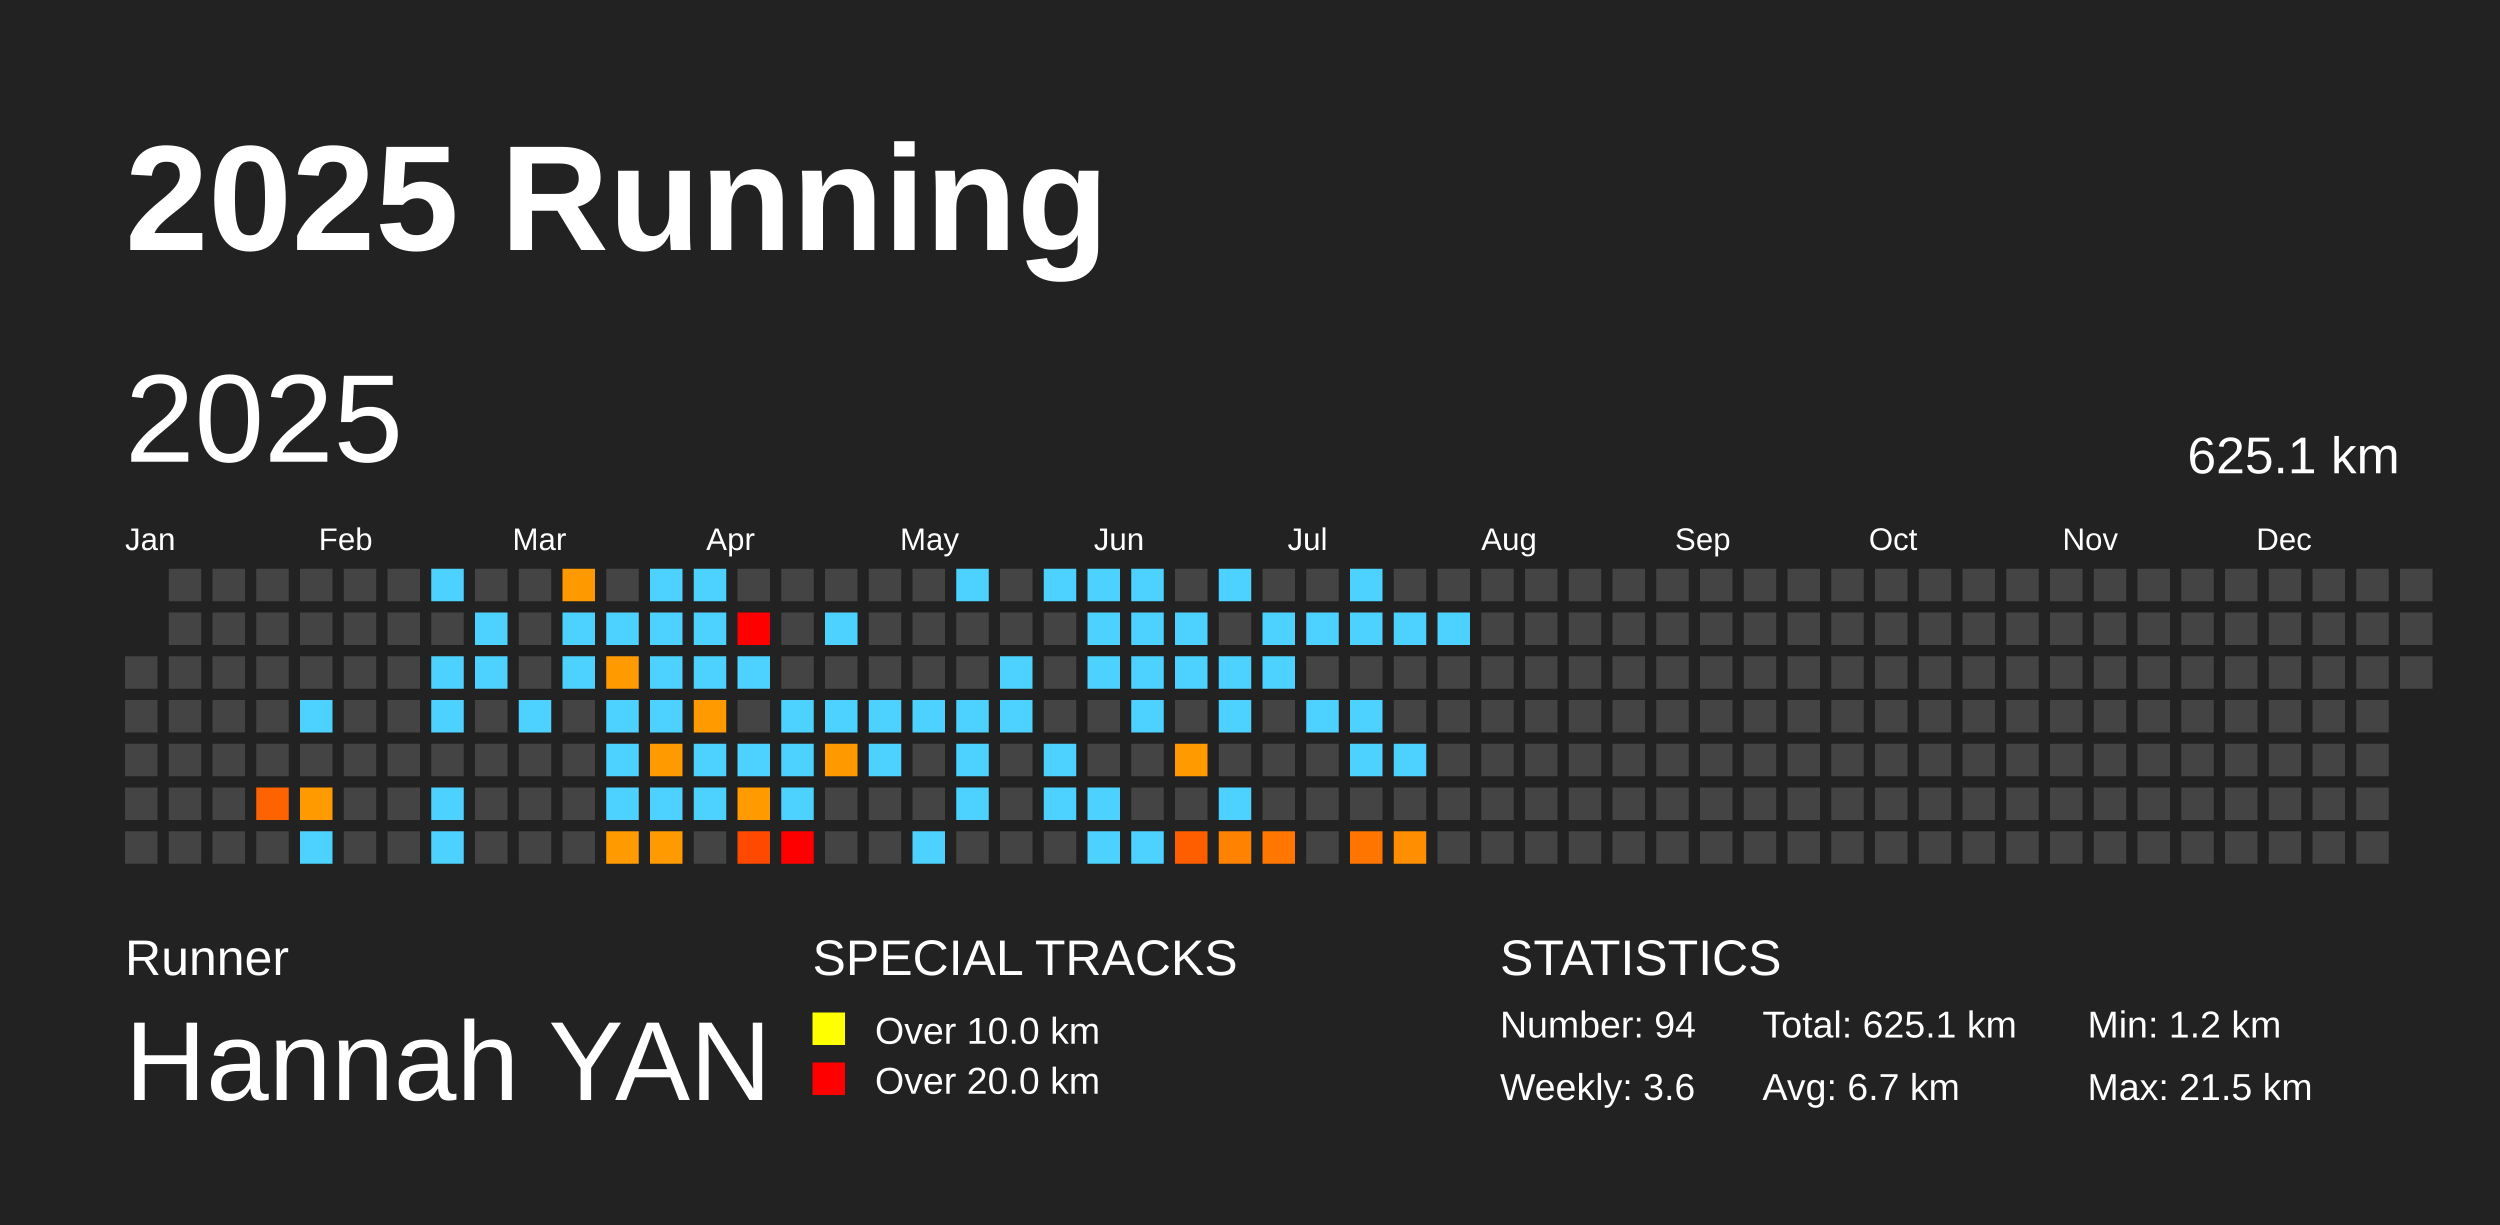
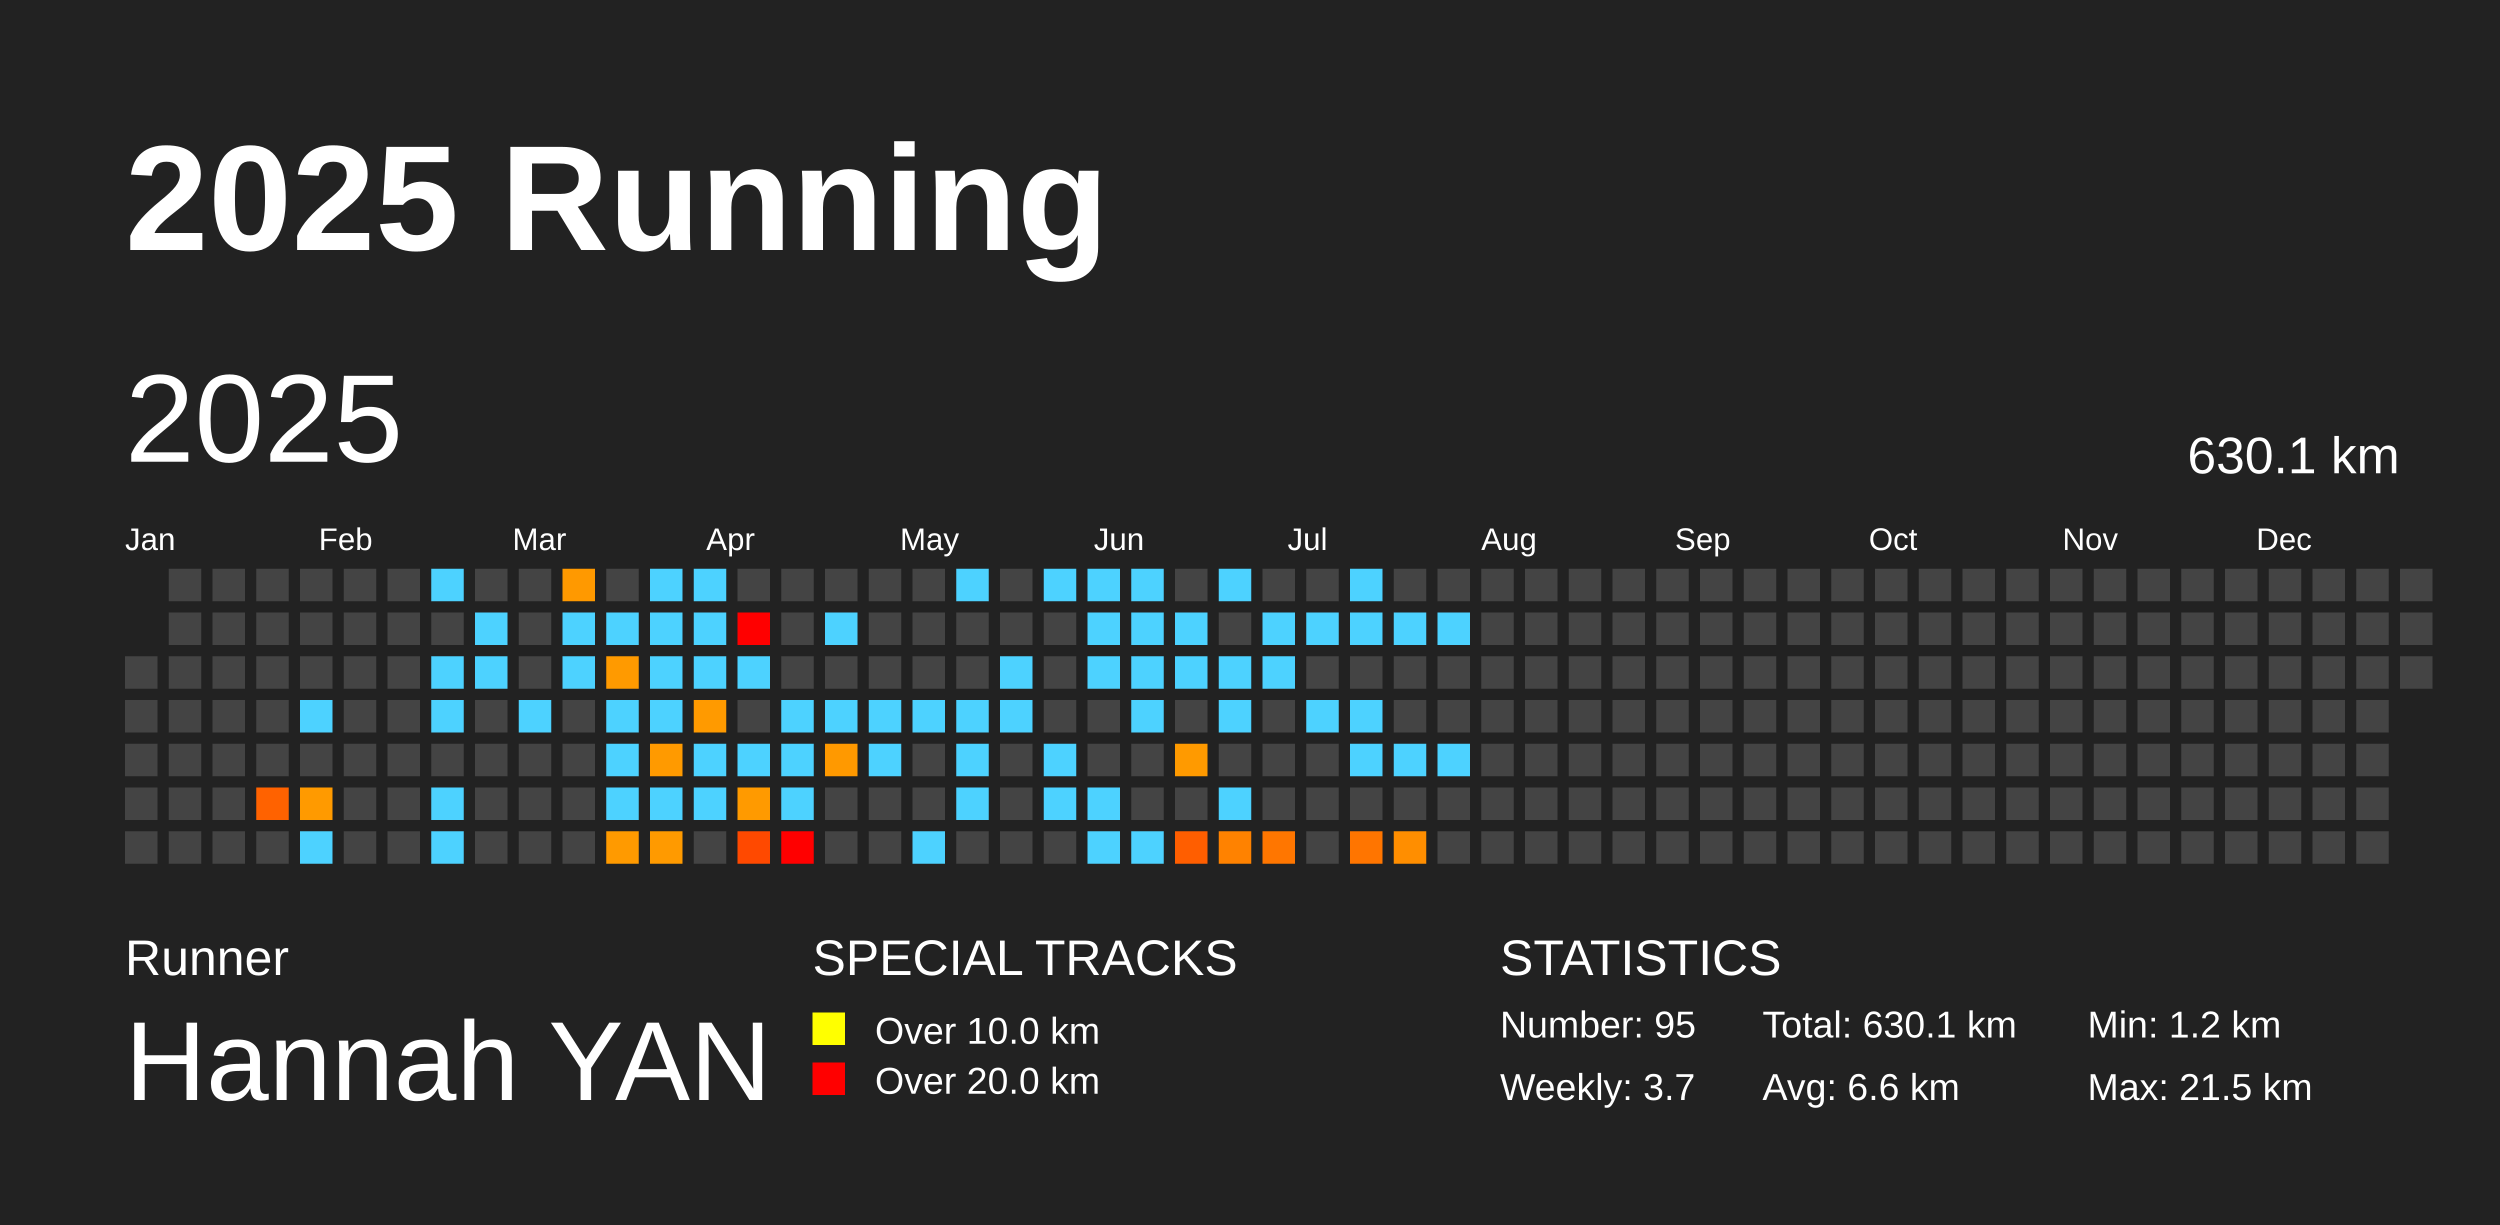
<svg xmlns="http://www.w3.org/2000/svg" baseProfile="full" height="98mm" version="1.1" viewBox="0,0,200,98" width="200mm">
  <defs />
  <rect fill="#222222" height="98" width="200" x="0" y="0" />
  <text fill="#FFFFFF" style="font-size:12px; font-family:Arial; font-weight:bold;" x="10" y="20">2025 Running</text>
  <text fill="#FFFFFF" style="font-size:4px; font-family:Arial" x="10" y="78">Runner</text>
  <text fill="#FFFFFF" style="font-size:9px; font-family:Arial" x="10" y="88">Hannah YAN</text>
  <text fill="#FFFFFF" style="font-size:4px; font-family:Arial" x="65" y="78">SPECIAL TRACKS</text>
  <rect fill="yellow" height="2.6" width="2.6" x="65" y="81" />
  <text fill="#FFFFFF" style="font-size:3px; font-family:Arial" x="70" y="83.5">Over 10.0 km</text>
  <rect fill="red" height="2.6" width="2.6" x="65" y="85" />
  <text fill="#FFFFFF" style="font-size:3px; font-family:Arial" x="70" y="87.5">Over 20.0 km</text>
  <text fill="#FFFFFF" style="font-size:4px; font-family:Arial" x="120" y="78">STATISTICS</text>
-   <text fill="#FFFFFF" style="font-size:3px; font-family:Arial" x="120" y="83">Number: 94</text>
-   <text fill="#FFFFFF" style="font-size:3px; font-family:Arial" x="120" y="88">Weekly: 3.6</text>
-   <text fill="#FFFFFF" style="font-size:3px; font-family:Arial" x="141" y="83">Total: 625.1 km</text>
-   <text fill="#FFFFFF" style="font-size:3px; font-family:Arial" x="141" y="88">Avg: 6.7 km</text>
+   <text fill="#FFFFFF" style="font-size:3px; font-family:Arial" x="120" y="83">Number: 95</text>
+   <text fill="#FFFFFF" style="font-size:3px; font-family:Arial" x="120" y="88">Weekly: 3.7</text>
+   <text fill="#FFFFFF" style="font-size:3px; font-family:Arial" x="141" y="83">Total: 630.1 km</text>
+   <text fill="#FFFFFF" style="font-size:3px; font-family:Arial" x="141" y="88">Avg: 6.6 km</text>
  <text fill="#FFFFFF" style="font-size:3px; font-family:Arial" x="167" y="83">Min: 1.2 km</text>
  <text fill="#FFFFFF" style="font-size:3px; font-family:Arial" x="167" y="88">Max: 21.5 km</text>
  <text dominant-baseline="hanging" fill="#FFFFFF" style="font-size:10.0px; font-family:Arial;" x="10" y="30">2025</text>
-   <text dominant-baseline="hanging" fill="#FFFFFF" style="font-size:4.125px; font-family:Arial;" x="175" y="35">625.1 km</text>
+   <text dominant-baseline="hanging" fill="#FFFFFF" style="font-size:4.125px; font-family:Arial;" x="175" y="35">630.1 km</text>
  <text fill="#FFFFFF" style="font-size:2.5px; font-family:Arial" x="10.0" y="44">Jan</text>
  <text fill="#FFFFFF" style="font-size:2.5px; font-family:Arial" x="25.5" y="44">Feb</text>
  <text fill="#FFFFFF" style="font-size:2.5px; font-family:Arial" x="41.0" y="44">Mar</text>
  <text fill="#FFFFFF" style="font-size:2.5px; font-family:Arial" x="56.5" y="44">Apr</text>
  <text fill="#FFFFFF" style="font-size:2.5px; font-family:Arial" x="72.0" y="44">May</text>
  <text fill="#FFFFFF" style="font-size:2.5px; font-family:Arial" x="87.5" y="44">Jun</text>
  <text fill="#FFFFFF" style="font-size:2.5px; font-family:Arial" x="103.0" y="44">Jul</text>
  <text fill="#FFFFFF" style="font-size:2.5px; font-family:Arial" x="118.5" y="44">Aug</text>
  <text fill="#FFFFFF" style="font-size:2.5px; font-family:Arial" x="134.0" y="44">Sep</text>
  <text fill="#FFFFFF" style="font-size:2.5px; font-family:Arial" x="149.5" y="44">Oct</text>
  <text fill="#FFFFFF" style="font-size:2.5px; font-family:Arial" x="165.0" y="44">Nov</text>
  <text fill="#FFFFFF" style="font-size:2.5px; font-family:Arial" x="180.5" y="44">Dec</text>
  <rect fill="#444444" height="2.6" width="2.6" x="10.0" y="52.5" />
  <rect fill="#444444" height="2.6" width="2.6" x="10.0" y="56.0" />
  <rect fill="#444444" height="2.6" width="2.6" x="10.0" y="59.5" />
  <rect fill="#444444" height="2.6" width="2.6" x="10.0" y="63.0" />
  <rect fill="#444444" height="2.6" width="2.6" x="10.0" y="66.5" />
  <rect fill="#444444" height="2.6" width="2.6" x="13.5" y="45.5" />
  <rect fill="#444444" height="2.6" width="2.6" x="13.5" y="49.0" />
  <rect fill="#444444" height="2.6" width="2.6" x="13.5" y="52.5" />
  <rect fill="#444444" height="2.6" width="2.6" x="13.5" y="56.0" />
  <rect fill="#444444" height="2.6" width="2.6" x="13.5" y="59.5" />
  <rect fill="#444444" height="2.6" width="2.6" x="13.5" y="63.0" />
  <rect fill="#444444" height="2.6" width="2.6" x="13.5" y="66.5" />
  <rect fill="#444444" height="2.6" width="2.6" x="17.0" y="45.5" />
  <rect fill="#444444" height="2.6" width="2.6" x="17.0" y="49.0" />
  <rect fill="#444444" height="2.6" width="2.6" x="17.0" y="52.5" />
  <rect fill="#444444" height="2.6" width="2.6" x="17.0" y="56.0" />
  <rect fill="#444444" height="2.6" width="2.6" x="17.0" y="59.5" />
  <rect fill="#444444" height="2.6" width="2.6" x="17.0" y="63.0" />
  <rect fill="#444444" height="2.6" width="2.6" x="17.0" y="66.5" />
  <rect fill="#444444" height="2.6" width="2.6" x="20.5" y="45.5" />
  <rect fill="#444444" height="2.6" width="2.6" x="20.5" y="49.0" />
  <rect fill="#444444" height="2.6" width="2.6" x="20.5" y="52.5" />
  <rect fill="#444444" height="2.6" width="2.6" x="20.5" y="56.0" />
  <rect fill="#444444" height="2.6" width="2.6" x="20.5" y="59.5" />
  <rect fill="#ff6200" height="2.6" width="2.6" x="20.5" y="63.0" />
  <rect fill="#444444" height="2.6" width="2.6" x="20.5" y="66.5" />
  <rect fill="#444444" height="2.6" width="2.6" x="24.0" y="45.5" />
  <rect fill="#444444" height="2.6" width="2.6" x="24.0" y="49.0" />
  <rect fill="#444444" height="2.6" width="2.6" x="24.0" y="52.5" />
  <rect fill="#4dd2ff" height="2.6" width="2.6" x="24.0" y="56.0" />
  <rect fill="#444444" height="2.6" width="2.6" x="24.0" y="59.5" />
  <rect fill="#ff9a00" height="2.6" width="2.6" x="24.0" y="63.0" />
  <rect fill="#4dd2ff" height="2.6" width="2.6" x="24.0" y="66.5" />
  <rect fill="#444444" height="2.6" width="2.6" x="27.5" y="45.5" />
  <rect fill="#444444" height="2.6" width="2.6" x="27.5" y="49.0" />
  <rect fill="#444444" height="2.6" width="2.6" x="27.5" y="52.5" />
  <rect fill="#444444" height="2.6" width="2.6" x="27.5" y="56.0" />
  <rect fill="#444444" height="2.6" width="2.6" x="27.5" y="59.5" />
  <rect fill="#444444" height="2.6" width="2.6" x="27.5" y="63.0" />
  <rect fill="#444444" height="2.6" width="2.6" x="27.5" y="66.5" />
  <rect fill="#444444" height="2.6" width="2.6" x="31.0" y="45.5" />
  <rect fill="#444444" height="2.6" width="2.6" x="31.0" y="49.0" />
  <rect fill="#444444" height="2.6" width="2.6" x="31.0" y="52.5" />
  <rect fill="#444444" height="2.6" width="2.6" x="31.0" y="56.0" />
  <rect fill="#444444" height="2.6" width="2.6" x="31.0" y="59.5" />
  <rect fill="#444444" height="2.6" width="2.6" x="31.0" y="63.0" />
  <rect fill="#444444" height="2.6" width="2.6" x="31.0" y="66.5" />
  <rect fill="#4dd2ff" height="2.6" width="2.6" x="34.5" y="45.5" />
  <rect fill="#444444" height="2.6" width="2.6" x="34.5" y="49.0" />
  <rect fill="#4dd2ff" height="2.6" width="2.6" x="34.5" y="52.5" />
  <rect fill="#4dd2ff" height="2.6" width="2.6" x="34.5" y="56.0" />
  <rect fill="#444444" height="2.6" width="2.6" x="34.5" y="59.5" />
  <rect fill="#4dd2ff" height="2.6" width="2.6" x="34.5" y="63.0" />
  <rect fill="#4dd2ff" height="2.6" width="2.6" x="34.5" y="66.5" />
  <rect fill="#444444" height="2.6" width="2.6" x="38.0" y="45.5" />
  <rect fill="#4dd2ff" height="2.6" width="2.6" x="38.0" y="49.0" />
  <rect fill="#4dd2ff" height="2.6" width="2.6" x="38.0" y="52.5" />
  <rect fill="#444444" height="2.6" width="2.6" x="38.0" y="56.0" />
  <rect fill="#444444" height="2.6" width="2.6" x="38.0" y="59.5" />
  <rect fill="#444444" height="2.6" width="2.6" x="38.0" y="63.0" />
  <rect fill="#444444" height="2.6" width="2.6" x="38.0" y="66.5" />
  <rect fill="#444444" height="2.6" width="2.6" x="41.5" y="45.5" />
  <rect fill="#444444" height="2.6" width="2.6" x="41.5" y="49.0" />
  <rect fill="#444444" height="2.6" width="2.6" x="41.5" y="52.5" />
  <rect fill="#4dd2ff" height="2.6" width="2.6" x="41.5" y="56.0" />
  <rect fill="#444444" height="2.6" width="2.6" x="41.5" y="59.5" />
  <rect fill="#444444" height="2.6" width="2.6" x="41.5" y="63.0" />
  <rect fill="#444444" height="2.6" width="2.6" x="41.5" y="66.5" />
  <rect fill="#ff9900" height="2.6" width="2.6" x="45.0" y="45.5" />
  <rect fill="#4dd2ff" height="2.6" width="2.6" x="45.0" y="49.0" />
  <rect fill="#4dd2ff" height="2.6" width="2.6" x="45.0" y="52.5" />
  <rect fill="#444444" height="2.6" width="2.6" x="45.0" y="56.0" />
  <rect fill="#444444" height="2.6" width="2.6" x="45.0" y="59.5" />
  <rect fill="#444444" height="2.6" width="2.6" x="45.0" y="63.0" />
  <rect fill="#444444" height="2.6" width="2.6" x="45.0" y="66.5" />
  <rect fill="#444444" height="2.6" width="2.6" x="48.5" y="45.5" />
  <rect fill="#4dd2ff" height="2.6" width="2.6" x="48.5" y="49.0" />
  <rect fill="#ff9a00" height="2.6" width="2.6" x="48.5" y="52.5" />
  <rect fill="#4dd2ff" height="2.6" width="2.6" x="48.5" y="56.0" />
  <rect fill="#4dd2ff" height="2.6" width="2.6" x="48.5" y="59.5" />
  <rect fill="#4dd2ff" height="2.6" width="2.6" x="48.5" y="63.0" />
  <rect fill="#ff9a00" height="2.6" width="2.6" x="48.5" y="66.5" />
  <rect fill="#4dd2ff" height="2.6" width="2.6" x="52.0" y="45.5" />
  <rect fill="#4dd2ff" height="2.6" width="2.6" x="52.0" y="49.0" />
  <rect fill="#4dd2ff" height="2.6" width="2.6" x="52.0" y="52.5" />
  <rect fill="#4dd2ff" height="2.6" width="2.6" x="52.0" y="56.0" />
  <rect fill="#ff9a00" height="2.6" width="2.6" x="52.0" y="59.5" />
  <rect fill="#4dd2ff" height="2.6" width="2.6" x="52.0" y="63.0" />
  <rect fill="#ff9a00" height="2.6" width="2.6" x="52.0" y="66.5" />
  <rect fill="#4dd2ff" height="2.6" width="2.6" x="55.5" y="45.5" />
  <rect fill="#4dd2ff" height="2.6" width="2.6" x="55.5" y="49.0" />
  <rect fill="#4dd2ff" height="2.6" width="2.6" x="55.5" y="52.5" />
  <rect fill="#ff9a00" height="2.6" width="2.6" x="55.5" y="56.0" />
  <rect fill="#4dd2ff" height="2.6" width="2.6" x="55.5" y="59.5" />
  <rect fill="#4dd2ff" height="2.6" width="2.6" x="55.5" y="63.0" />
  <rect fill="#444444" height="2.6" width="2.6" x="55.5" y="66.5" />
  <rect fill="#444444" height="2.6" width="2.6" x="59.0" y="45.5" />
  <rect fill="red" height="2.6" width="2.6" x="59.0" y="49.0" />
  <rect fill="#4dd2ff" height="2.6" width="2.6" x="59.0" y="52.5" />
  <rect fill="#444444" height="2.6" width="2.6" x="59.0" y="56.0" />
  <rect fill="#4dd2ff" height="2.6" width="2.6" x="59.0" y="59.5" />
  <rect fill="#ff9a00" height="2.6" width="2.6" x="59.0" y="63.0" />
  <rect fill="#ff4900" height="2.6" width="2.6" x="59.0" y="66.5" />
  <rect fill="#444444" height="2.6" width="2.6" x="62.5" y="45.5" />
  <rect fill="#444444" height="2.6" width="2.6" x="62.5" y="49.0" />
  <rect fill="#444444" height="2.6" width="2.6" x="62.5" y="52.5" />
  <rect fill="#4dd2ff" height="2.6" width="2.6" x="62.5" y="56.0" />
  <rect fill="#4dd2ff" height="2.6" width="2.6" x="62.5" y="59.5" />
  <rect fill="#4dd2ff" height="2.6" width="2.6" x="62.5" y="63.0" />
  <rect fill="red" height="2.6" width="2.6" x="62.5" y="66.5" />
  <rect fill="#444444" height="2.6" width="2.6" x="66.0" y="45.5" />
  <rect fill="#4dd2ff" height="2.6" width="2.6" x="66.0" y="49.0" />
  <rect fill="#444444" height="2.6" width="2.6" x="66.0" y="52.5" />
  <rect fill="#4dd2ff" height="2.6" width="2.6" x="66.0" y="56.0" />
  <rect fill="#ff9900" height="2.6" width="2.6" x="66.0" y="59.5" />
  <rect fill="#444444" height="2.6" width="2.6" x="66.0" y="63.0" />
  <rect fill="#444444" height="2.6" width="2.6" x="66.0" y="66.5" />
  <rect fill="#444444" height="2.6" width="2.6" x="69.5" y="45.5" />
  <rect fill="#444444" height="2.6" width="2.6" x="69.5" y="49.0" />
  <rect fill="#444444" height="2.6" width="2.6" x="69.5" y="52.5" />
  <rect fill="#4dd2ff" height="2.6" width="2.6" x="69.5" y="56.0" />
  <rect fill="#4dd2ff" height="2.6" width="2.6" x="69.5" y="59.5" />
  <rect fill="#444444" height="2.6" width="2.6" x="69.5" y="63.0" />
  <rect fill="#444444" height="2.6" width="2.6" x="69.5" y="66.5" />
  <rect fill="#444444" height="2.6" width="2.6" x="73.0" y="45.5" />
  <rect fill="#444444" height="2.6" width="2.6" x="73.0" y="49.0" />
  <rect fill="#444444" height="2.6" width="2.6" x="73.0" y="52.5" />
  <rect fill="#4dd2ff" height="2.6" width="2.6" x="73.0" y="56.0" />
  <rect fill="#444444" height="2.6" width="2.6" x="73.0" y="59.5" />
  <rect fill="#444444" height="2.6" width="2.6" x="73.0" y="63.0" />
  <rect fill="#4dd2ff" height="2.6" width="2.6" x="73.0" y="66.5" />
  <rect fill="#4dd2ff" height="2.6" width="2.6" x="76.5" y="45.5" />
  <rect fill="#444444" height="2.6" width="2.6" x="76.5" y="49.0" />
  <rect fill="#444444" height="2.6" width="2.6" x="76.5" y="52.5" />
  <rect fill="#4dd2ff" height="2.6" width="2.6" x="76.5" y="56.0" />
  <rect fill="#4dd2ff" height="2.6" width="2.6" x="76.5" y="59.5" />
  <rect fill="#4dd2ff" height="2.6" width="2.6" x="76.5" y="63.0" />
  <rect fill="#444444" height="2.6" width="2.6" x="76.5" y="66.5" />
  <rect fill="#444444" height="2.6" width="2.6" x="80.0" y="45.5" />
  <rect fill="#444444" height="2.6" width="2.6" x="80.0" y="49.0" />
  <rect fill="#4dd2ff" height="2.6" width="2.6" x="80.0" y="52.5" />
  <rect fill="#4dd2ff" height="2.6" width="2.6" x="80.0" y="56.0" />
  <rect fill="#444444" height="2.6" width="2.6" x="80.0" y="59.5" />
  <rect fill="#444444" height="2.6" width="2.6" x="80.0" y="63.0" />
  <rect fill="#444444" height="2.6" width="2.6" x="80.0" y="66.5" />
  <rect fill="#4dd2ff" height="2.6" width="2.6" x="83.5" y="45.5" />
  <rect fill="#444444" height="2.6" width="2.6" x="83.5" y="49.0" />
  <rect fill="#444444" height="2.6" width="2.6" x="83.5" y="52.5" />
  <rect fill="#444444" height="2.6" width="2.6" x="83.5" y="56.0" />
  <rect fill="#4dd2ff" height="2.6" width="2.6" x="83.5" y="59.5" />
  <rect fill="#4dd2ff" height="2.6" width="2.6" x="83.5" y="63.0" />
  <rect fill="#444444" height="2.6" width="2.6" x="83.5" y="66.5" />
  <rect fill="#4dd2ff" height="2.6" width="2.6" x="87.0" y="45.5" />
  <rect fill="#4dd2ff" height="2.6" width="2.6" x="87.0" y="49.0" />
  <rect fill="#4dd2ff" height="2.6" width="2.6" x="87.0" y="52.5" />
  <rect fill="#444444" height="2.6" width="2.6" x="87.0" y="56.0" />
  <rect fill="#444444" height="2.6" width="2.6" x="87.0" y="59.5" />
  <rect fill="#4dd2ff" height="2.6" width="2.6" x="87.0" y="63.0" />
  <rect fill="#4dd2ff" height="2.6" width="2.6" x="87.0" y="66.5" />
  <rect fill="#4dd2ff" height="2.6" width="2.6" x="90.5" y="45.5" />
  <rect fill="#4dd2ff" height="2.6" width="2.6" x="90.5" y="49.0" />
  <rect fill="#4dd2ff" height="2.6" width="2.6" x="90.5" y="52.5" />
  <rect fill="#4dd2ff" height="2.6" width="2.6" x="90.5" y="56.0" />
  <rect fill="#444444" height="2.6" width="2.6" x="90.5" y="59.5" />
  <rect fill="#444444" height="2.6" width="2.6" x="90.5" y="63.0" />
  <rect fill="#4dd2ff" height="2.6" width="2.6" x="90.5" y="66.5" />
  <rect fill="#444444" height="2.6" width="2.6" x="94.0" y="45.5" />
  <rect fill="#4dd2ff" height="2.6" width="2.6" x="94.0" y="49.0" />
  <rect fill="#4dd2ff" height="2.6" width="2.6" x="94.0" y="52.5" />
  <rect fill="#444444" height="2.6" width="2.6" x="94.0" y="56.0" />
  <rect fill="#ff9a00" height="2.6" width="2.6" x="94.0" y="59.5" />
  <rect fill="#444444" height="2.6" width="2.6" x="94.0" y="63.0" />
  <rect fill="#ff5e00" height="2.6" width="2.6" x="94.0" y="66.5" />
  <rect fill="#4dd2ff" height="2.6" width="2.6" x="97.5" y="45.5" />
  <rect fill="#444444" height="2.6" width="2.6" x="97.5" y="49.0" />
  <rect fill="#4dd2ff" height="2.6" width="2.6" x="97.5" y="52.5" />
  <rect fill="#4dd2ff" height="2.6" width="2.6" x="97.5" y="56.0" />
  <rect fill="#444444" height="2.6" width="2.6" x="97.5" y="59.5" />
  <rect fill="#4dd2ff" height="2.6" width="2.6" x="97.5" y="63.0" />
  <rect fill="#ff8200" height="2.6" width="2.6" x="97.5" y="66.5" />
  <rect fill="#444444" height="2.6" width="2.6" x="101.0" y="45.5" />
  <rect fill="#4dd2ff" height="2.6" width="2.6" x="101.0" y="49.0" />
  <rect fill="#4dd2ff" height="2.6" width="2.6" x="101.0" y="52.5" />
  <rect fill="#444444" height="2.6" width="2.6" x="101.0" y="56.0" />
  <rect fill="#444444" height="2.6" width="2.6" x="101.0" y="59.5" />
  <rect fill="#444444" height="2.6" width="2.6" x="101.0" y="63.0" />
  <rect fill="#ff7600" height="2.6" width="2.6" x="101.0" y="66.5" />
  <rect fill="#444444" height="2.6" width="2.6" x="104.5" y="45.5" />
  <rect fill="#4dd2ff" height="2.6" width="2.6" x="104.5" y="49.0" />
  <rect fill="#444444" height="2.6" width="2.6" x="104.5" y="52.5" />
  <rect fill="#4dd2ff" height="2.6" width="2.6" x="104.5" y="56.0" />
  <rect fill="#444444" height="2.6" width="2.6" x="104.5" y="59.5" />
  <rect fill="#444444" height="2.6" width="2.6" x="104.5" y="63.0" />
  <rect fill="#444444" height="2.6" width="2.6" x="104.5" y="66.5" />
  <rect fill="#4dd2ff" height="2.6" width="2.6" x="108.0" y="45.5" />
  <rect fill="#4dd2ff" height="2.6" width="2.6" x="108.0" y="49.0" />
  <rect fill="#444444" height="2.6" width="2.6" x="108.0" y="52.5" />
  <rect fill="#4dd2ff" height="2.6" width="2.6" x="108.0" y="56.0" />
  <rect fill="#4dd2ff" height="2.6" width="2.6" x="108.0" y="59.5" />
  <rect fill="#444444" height="2.6" width="2.6" x="108.0" y="63.0" />
  <rect fill="#ff7500" height="2.6" width="2.6" x="108.0" y="66.5" />
  <rect fill="#444444" height="2.6" width="2.6" x="111.5" y="45.5" />
  <rect fill="#4dd2ff" height="2.6" width="2.6" x="111.5" y="49.0" />
  <rect fill="#444444" height="2.6" width="2.6" x="111.5" y="52.5" />
  <rect fill="#444444" height="2.6" width="2.6" x="111.5" y="56.0" />
  <rect fill="#4dd2ff" height="2.6" width="2.6" x="111.5" y="59.5" />
  <rect fill="#444444" height="2.6" width="2.6" x="111.5" y="63.0" />
  <rect fill="#ff8e00" height="2.6" width="2.6" x="111.5" y="66.5" />
  <rect fill="#444444" height="2.6" width="2.6" x="115.0" y="45.5" />
  <rect fill="#4dd2ff" height="2.6" width="2.6" x="115.0" y="49.0" />
  <rect fill="#444444" height="2.6" width="2.6" x="115.0" y="52.5" />
  <rect fill="#444444" height="2.6" width="2.6" x="115.0" y="56.0" />
-   <rect fill="#444444" height="2.6" width="2.6" x="115.0" y="59.5" />
+   <rect fill="#4dd2ff" height="2.6" width="2.6" x="115.0" y="59.5" />
  <rect fill="#444444" height="2.6" width="2.6" x="115.0" y="63.0" />
  <rect fill="#444444" height="2.6" width="2.6" x="115.0" y="66.5" />
  <rect fill="#444444" height="2.6" width="2.6" x="118.5" y="45.5" />
  <rect fill="#444444" height="2.6" width="2.6" x="118.5" y="49.0" />
  <rect fill="#444444" height="2.6" width="2.6" x="118.5" y="52.5" />
  <rect fill="#444444" height="2.6" width="2.6" x="118.5" y="56.0" />
  <rect fill="#444444" height="2.6" width="2.6" x="118.5" y="59.5" />
  <rect fill="#444444" height="2.6" width="2.6" x="118.5" y="63.0" />
  <rect fill="#444444" height="2.6" width="2.6" x="118.5" y="66.5" />
  <rect fill="#444444" height="2.6" width="2.6" x="122.0" y="45.5" />
  <rect fill="#444444" height="2.6" width="2.6" x="122.0" y="49.0" />
  <rect fill="#444444" height="2.6" width="2.6" x="122.0" y="52.5" />
  <rect fill="#444444" height="2.6" width="2.6" x="122.0" y="56.0" />
  <rect fill="#444444" height="2.6" width="2.6" x="122.0" y="59.5" />
  <rect fill="#444444" height="2.6" width="2.6" x="122.0" y="63.0" />
  <rect fill="#444444" height="2.6" width="2.6" x="122.0" y="66.5" />
  <rect fill="#444444" height="2.6" width="2.6" x="125.5" y="45.5" />
  <rect fill="#444444" height="2.6" width="2.6" x="125.5" y="49.0" />
  <rect fill="#444444" height="2.6" width="2.6" x="125.5" y="52.5" />
  <rect fill="#444444" height="2.6" width="2.6" x="125.5" y="56.0" />
  <rect fill="#444444" height="2.6" width="2.6" x="125.5" y="59.5" />
  <rect fill="#444444" height="2.6" width="2.6" x="125.5" y="63.0" />
  <rect fill="#444444" height="2.6" width="2.6" x="125.5" y="66.5" />
  <rect fill="#444444" height="2.6" width="2.6" x="129.0" y="45.5" />
  <rect fill="#444444" height="2.6" width="2.6" x="129.0" y="49.0" />
  <rect fill="#444444" height="2.6" width="2.6" x="129.0" y="52.5" />
  <rect fill="#444444" height="2.6" width="2.6" x="129.0" y="56.0" />
  <rect fill="#444444" height="2.6" width="2.6" x="129.0" y="59.5" />
  <rect fill="#444444" height="2.6" width="2.6" x="129.0" y="63.0" />
  <rect fill="#444444" height="2.6" width="2.6" x="129.0" y="66.5" />
  <rect fill="#444444" height="2.6" width="2.6" x="132.5" y="45.5" />
  <rect fill="#444444" height="2.6" width="2.6" x="132.5" y="49.0" />
  <rect fill="#444444" height="2.6" width="2.6" x="132.5" y="52.5" />
  <rect fill="#444444" height="2.6" width="2.6" x="132.5" y="56.0" />
  <rect fill="#444444" height="2.6" width="2.6" x="132.5" y="59.5" />
  <rect fill="#444444" height="2.6" width="2.6" x="132.5" y="63.0" />
  <rect fill="#444444" height="2.6" width="2.6" x="132.5" y="66.5" />
  <rect fill="#444444" height="2.6" width="2.6" x="136.0" y="45.5" />
  <rect fill="#444444" height="2.6" width="2.6" x="136.0" y="49.0" />
  <rect fill="#444444" height="2.6" width="2.6" x="136.0" y="52.5" />
  <rect fill="#444444" height="2.6" width="2.6" x="136.0" y="56.0" />
  <rect fill="#444444" height="2.6" width="2.6" x="136.0" y="59.5" />
  <rect fill="#444444" height="2.6" width="2.6" x="136.0" y="63.0" />
  <rect fill="#444444" height="2.6" width="2.6" x="136.0" y="66.5" />
  <rect fill="#444444" height="2.6" width="2.6" x="139.5" y="45.5" />
  <rect fill="#444444" height="2.6" width="2.6" x="139.5" y="49.0" />
  <rect fill="#444444" height="2.6" width="2.6" x="139.5" y="52.5" />
  <rect fill="#444444" height="2.6" width="2.6" x="139.5" y="56.0" />
  <rect fill="#444444" height="2.6" width="2.6" x="139.5" y="59.5" />
  <rect fill="#444444" height="2.6" width="2.6" x="139.5" y="63.0" />
  <rect fill="#444444" height="2.6" width="2.6" x="139.5" y="66.5" />
  <rect fill="#444444" height="2.6" width="2.6" x="143.0" y="45.5" />
  <rect fill="#444444" height="2.6" width="2.6" x="143.0" y="49.0" />
  <rect fill="#444444" height="2.6" width="2.6" x="143.0" y="52.5" />
  <rect fill="#444444" height="2.6" width="2.6" x="143.0" y="56.0" />
  <rect fill="#444444" height="2.6" width="2.6" x="143.0" y="59.5" />
  <rect fill="#444444" height="2.6" width="2.6" x="143.0" y="63.0" />
  <rect fill="#444444" height="2.6" width="2.6" x="143.0" y="66.5" />
  <rect fill="#444444" height="2.6" width="2.6" x="146.5" y="45.5" />
  <rect fill="#444444" height="2.6" width="2.6" x="146.5" y="49.0" />
  <rect fill="#444444" height="2.6" width="2.6" x="146.5" y="52.5" />
  <rect fill="#444444" height="2.6" width="2.6" x="146.5" y="56.0" />
  <rect fill="#444444" height="2.6" width="2.6" x="146.5" y="59.5" />
  <rect fill="#444444" height="2.6" width="2.6" x="146.5" y="63.0" />
  <rect fill="#444444" height="2.6" width="2.6" x="146.5" y="66.5" />
  <rect fill="#444444" height="2.6" width="2.6" x="150.0" y="45.5" />
  <rect fill="#444444" height="2.6" width="2.6" x="150.0" y="49.0" />
  <rect fill="#444444" height="2.6" width="2.6" x="150.0" y="52.5" />
  <rect fill="#444444" height="2.6" width="2.6" x="150.0" y="56.0" />
  <rect fill="#444444" height="2.6" width="2.6" x="150.0" y="59.5" />
  <rect fill="#444444" height="2.6" width="2.6" x="150.0" y="63.0" />
  <rect fill="#444444" height="2.6" width="2.6" x="150.0" y="66.5" />
  <rect fill="#444444" height="2.6" width="2.6" x="153.5" y="45.5" />
  <rect fill="#444444" height="2.6" width="2.6" x="153.5" y="49.0" />
  <rect fill="#444444" height="2.6" width="2.6" x="153.5" y="52.5" />
  <rect fill="#444444" height="2.6" width="2.6" x="153.5" y="56.0" />
  <rect fill="#444444" height="2.6" width="2.6" x="153.5" y="59.5" />
  <rect fill="#444444" height="2.6" width="2.6" x="153.5" y="63.0" />
  <rect fill="#444444" height="2.6" width="2.6" x="153.5" y="66.5" />
  <rect fill="#444444" height="2.6" width="2.6" x="157.0" y="45.5" />
  <rect fill="#444444" height="2.6" width="2.6" x="157.0" y="49.0" />
  <rect fill="#444444" height="2.6" width="2.6" x="157.0" y="52.5" />
  <rect fill="#444444" height="2.6" width="2.6" x="157.0" y="56.0" />
  <rect fill="#444444" height="2.6" width="2.6" x="157.0" y="59.5" />
  <rect fill="#444444" height="2.6" width="2.6" x="157.0" y="63.0" />
  <rect fill="#444444" height="2.6" width="2.6" x="157.0" y="66.5" />
  <rect fill="#444444" height="2.6" width="2.6" x="160.5" y="45.5" />
  <rect fill="#444444" height="2.6" width="2.6" x="160.5" y="49.0" />
  <rect fill="#444444" height="2.6" width="2.6" x="160.5" y="52.5" />
  <rect fill="#444444" height="2.6" width="2.6" x="160.5" y="56.0" />
  <rect fill="#444444" height="2.6" width="2.6" x="160.5" y="59.5" />
  <rect fill="#444444" height="2.6" width="2.6" x="160.5" y="63.0" />
  <rect fill="#444444" height="2.6" width="2.6" x="160.5" y="66.5" />
  <rect fill="#444444" height="2.6" width="2.6" x="164.0" y="45.5" />
  <rect fill="#444444" height="2.6" width="2.6" x="164.0" y="49.0" />
  <rect fill="#444444" height="2.6" width="2.6" x="164.0" y="52.5" />
  <rect fill="#444444" height="2.6" width="2.6" x="164.0" y="56.0" />
  <rect fill="#444444" height="2.6" width="2.6" x="164.0" y="59.5" />
  <rect fill="#444444" height="2.6" width="2.6" x="164.0" y="63.0" />
  <rect fill="#444444" height="2.6" width="2.6" x="164.0" y="66.5" />
  <rect fill="#444444" height="2.6" width="2.6" x="167.5" y="45.5" />
  <rect fill="#444444" height="2.6" width="2.6" x="167.5" y="49.0" />
  <rect fill="#444444" height="2.6" width="2.6" x="167.5" y="52.5" />
  <rect fill="#444444" height="2.6" width="2.6" x="167.5" y="56.0" />
  <rect fill="#444444" height="2.6" width="2.6" x="167.5" y="59.5" />
  <rect fill="#444444" height="2.6" width="2.6" x="167.5" y="63.0" />
  <rect fill="#444444" height="2.6" width="2.6" x="167.5" y="66.5" />
  <rect fill="#444444" height="2.6" width="2.6" x="171.0" y="45.5" />
  <rect fill="#444444" height="2.6" width="2.6" x="171.0" y="49.0" />
  <rect fill="#444444" height="2.6" width="2.6" x="171.0" y="52.5" />
  <rect fill="#444444" height="2.6" width="2.6" x="171.0" y="56.0" />
  <rect fill="#444444" height="2.6" width="2.6" x="171.0" y="59.5" />
  <rect fill="#444444" height="2.6" width="2.6" x="171.0" y="63.0" />
  <rect fill="#444444" height="2.6" width="2.6" x="171.0" y="66.5" />
  <rect fill="#444444" height="2.6" width="2.6" x="174.5" y="45.5" />
  <rect fill="#444444" height="2.6" width="2.6" x="174.5" y="49.0" />
  <rect fill="#444444" height="2.6" width="2.6" x="174.5" y="52.5" />
  <rect fill="#444444" height="2.6" width="2.6" x="174.5" y="56.0" />
  <rect fill="#444444" height="2.6" width="2.6" x="174.5" y="59.5" />
  <rect fill="#444444" height="2.6" width="2.6" x="174.5" y="63.0" />
  <rect fill="#444444" height="2.6" width="2.6" x="174.5" y="66.5" />
  <rect fill="#444444" height="2.6" width="2.6" x="178.0" y="45.5" />
  <rect fill="#444444" height="2.6" width="2.6" x="178.0" y="49.0" />
  <rect fill="#444444" height="2.6" width="2.6" x="178.0" y="52.5" />
  <rect fill="#444444" height="2.6" width="2.6" x="178.0" y="56.0" />
  <rect fill="#444444" height="2.6" width="2.6" x="178.0" y="59.5" />
  <rect fill="#444444" height="2.6" width="2.6" x="178.0" y="63.0" />
  <rect fill="#444444" height="2.6" width="2.6" x="178.0" y="66.5" />
  <rect fill="#444444" height="2.6" width="2.6" x="181.5" y="45.5" />
  <rect fill="#444444" height="2.6" width="2.6" x="181.5" y="49.0" />
  <rect fill="#444444" height="2.6" width="2.6" x="181.5" y="52.5" />
  <rect fill="#444444" height="2.6" width="2.6" x="181.5" y="56.0" />
  <rect fill="#444444" height="2.6" width="2.6" x="181.5" y="59.5" />
  <rect fill="#444444" height="2.6" width="2.6" x="181.5" y="63.0" />
  <rect fill="#444444" height="2.6" width="2.6" x="181.5" y="66.5" />
  <rect fill="#444444" height="2.6" width="2.6" x="185.0" y="45.5" />
  <rect fill="#444444" height="2.6" width="2.6" x="185.0" y="49.0" />
  <rect fill="#444444" height="2.6" width="2.6" x="185.0" y="52.5" />
  <rect fill="#444444" height="2.6" width="2.6" x="185.0" y="56.0" />
  <rect fill="#444444" height="2.6" width="2.6" x="185.0" y="59.5" />
  <rect fill="#444444" height="2.6" width="2.6" x="185.0" y="63.0" />
  <rect fill="#444444" height="2.6" width="2.6" x="185.0" y="66.5" />
  <rect fill="#444444" height="2.6" width="2.6" x="188.5" y="45.5" />
  <rect fill="#444444" height="2.6" width="2.6" x="188.5" y="49.0" />
  <rect fill="#444444" height="2.6" width="2.6" x="188.5" y="52.5" />
  <rect fill="#444444" height="2.6" width="2.6" x="188.5" y="56.0" />
  <rect fill="#444444" height="2.6" width="2.6" x="188.5" y="59.5" />
  <rect fill="#444444" height="2.6" width="2.6" x="188.5" y="63.0" />
  <rect fill="#444444" height="2.6" width="2.6" x="188.5" y="66.5" />
  <rect fill="#444444" height="2.6" width="2.6" x="192.0" y="45.5" />
  <rect fill="#444444" height="2.6" width="2.6" x="192.0" y="49.0" />
  <rect fill="#444444" height="2.6" width="2.6" x="192.0" y="52.5" />
</svg>
